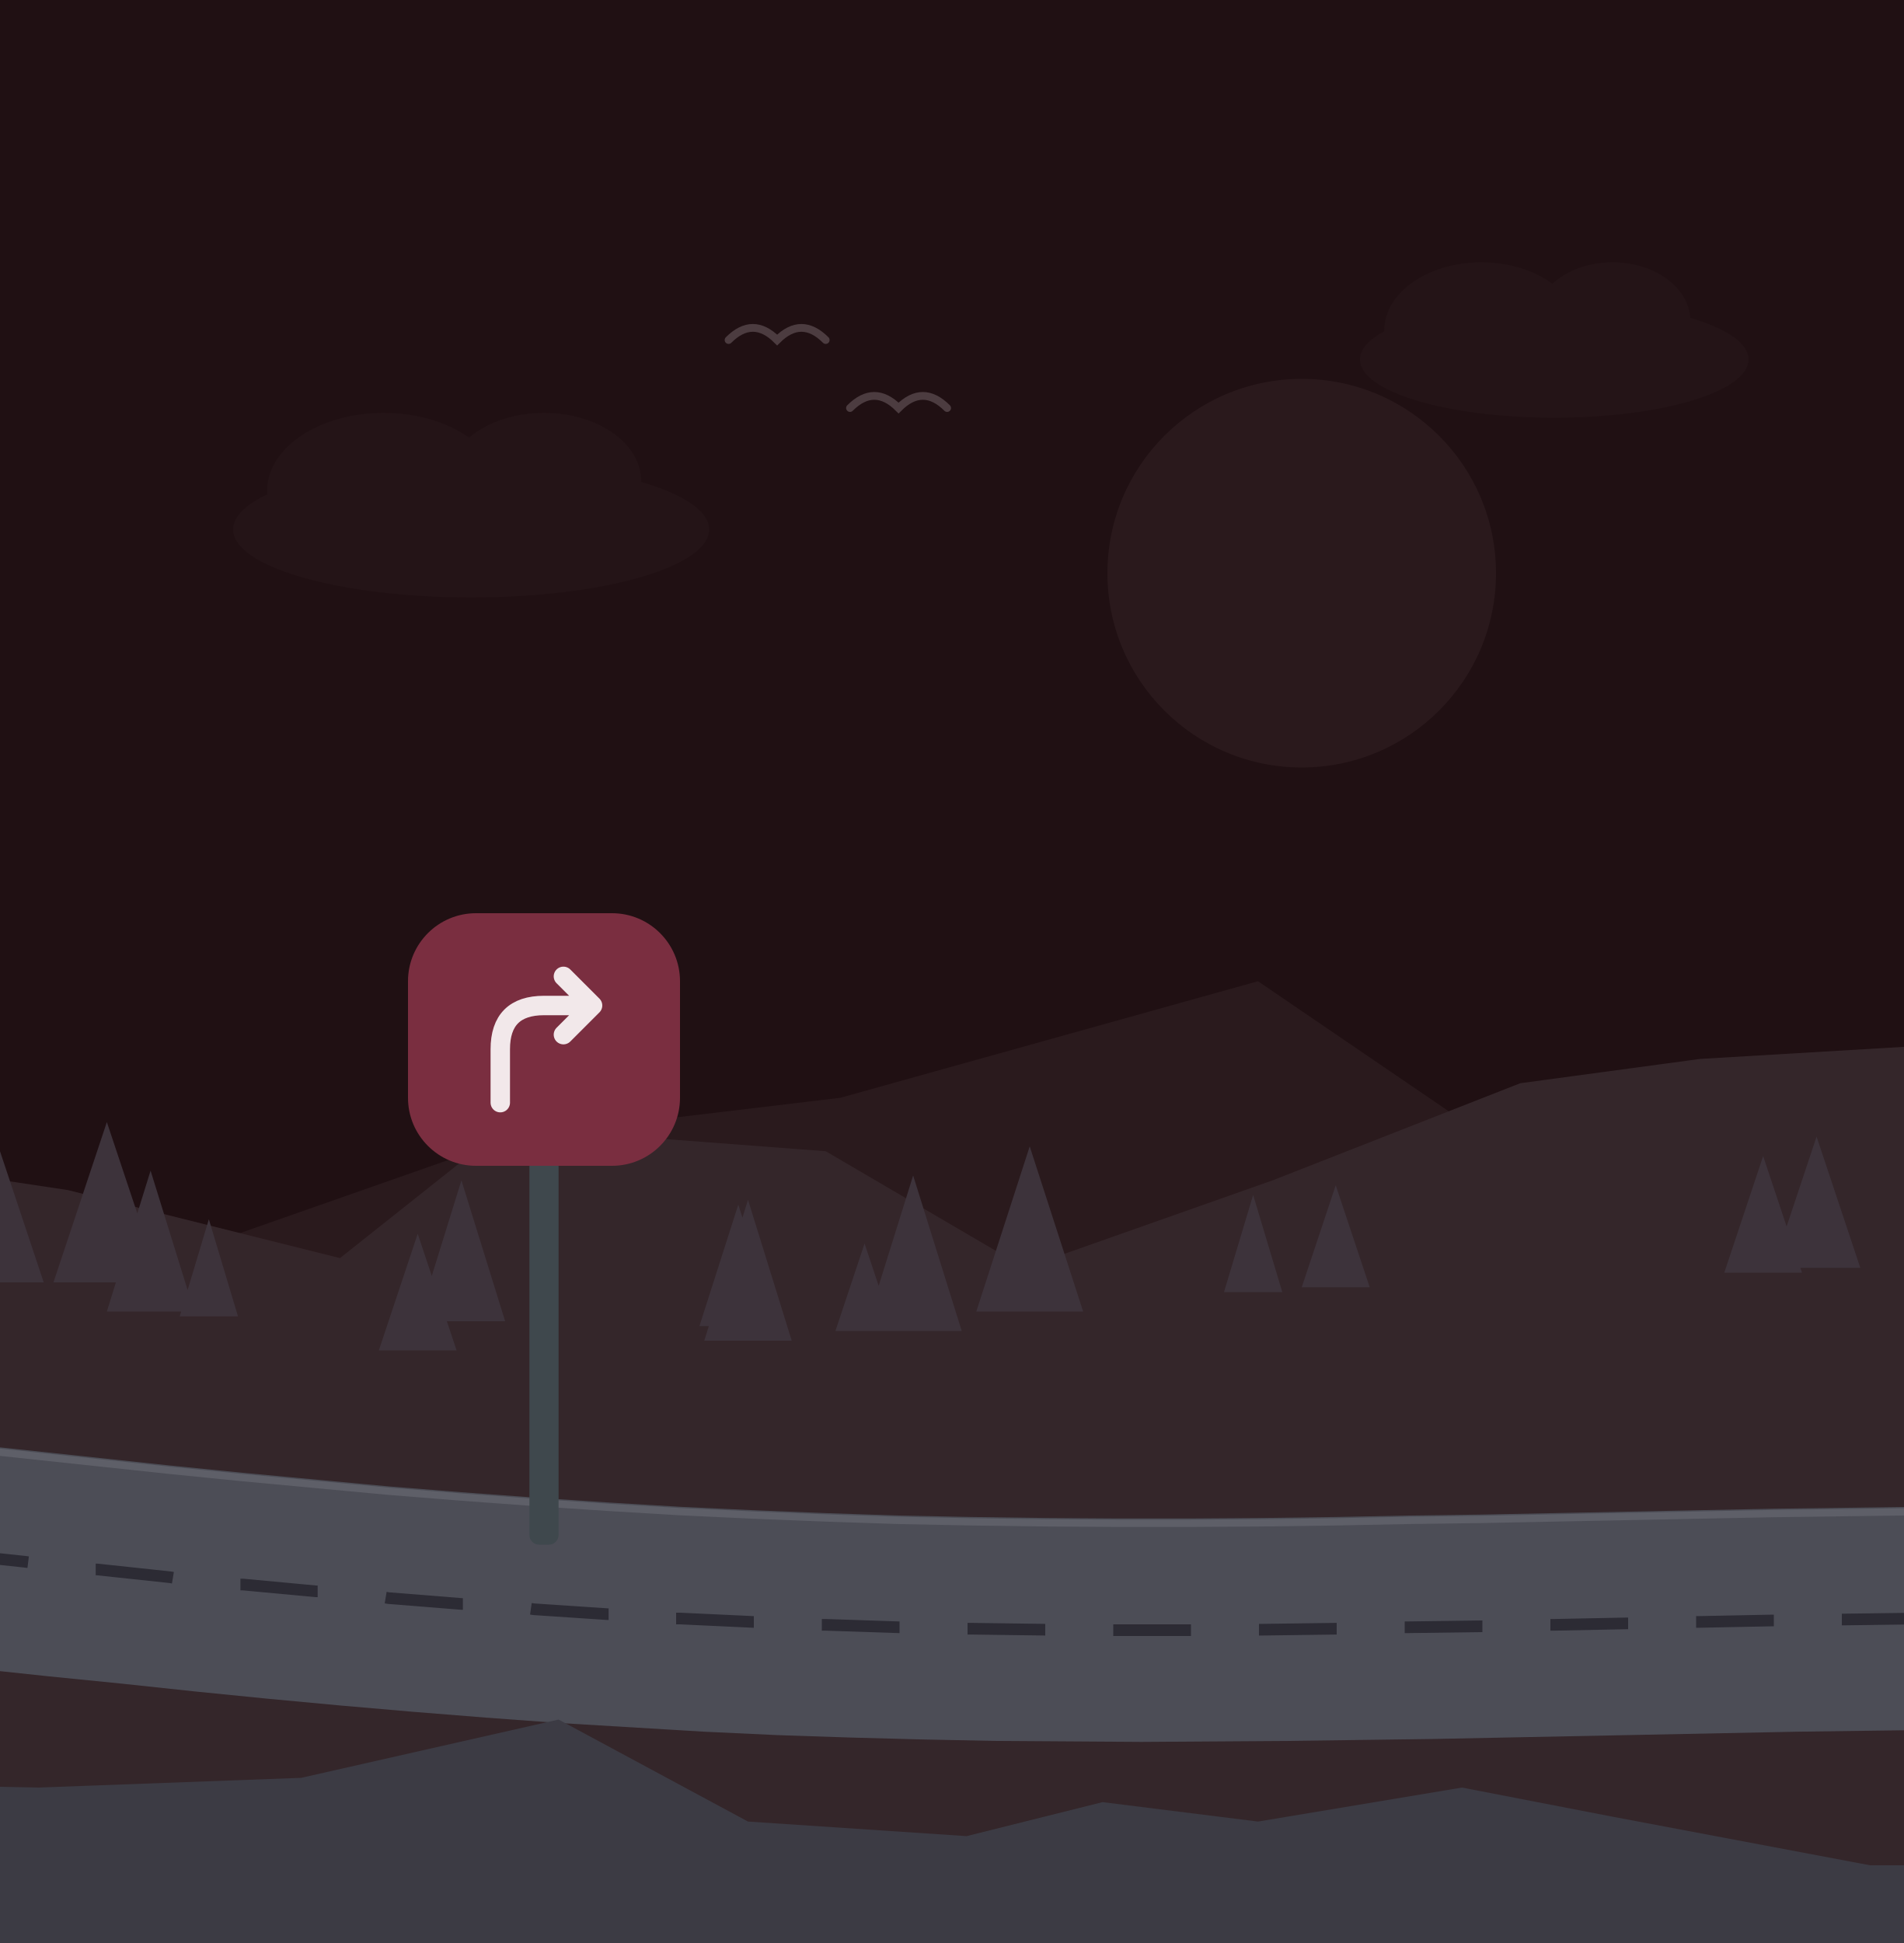
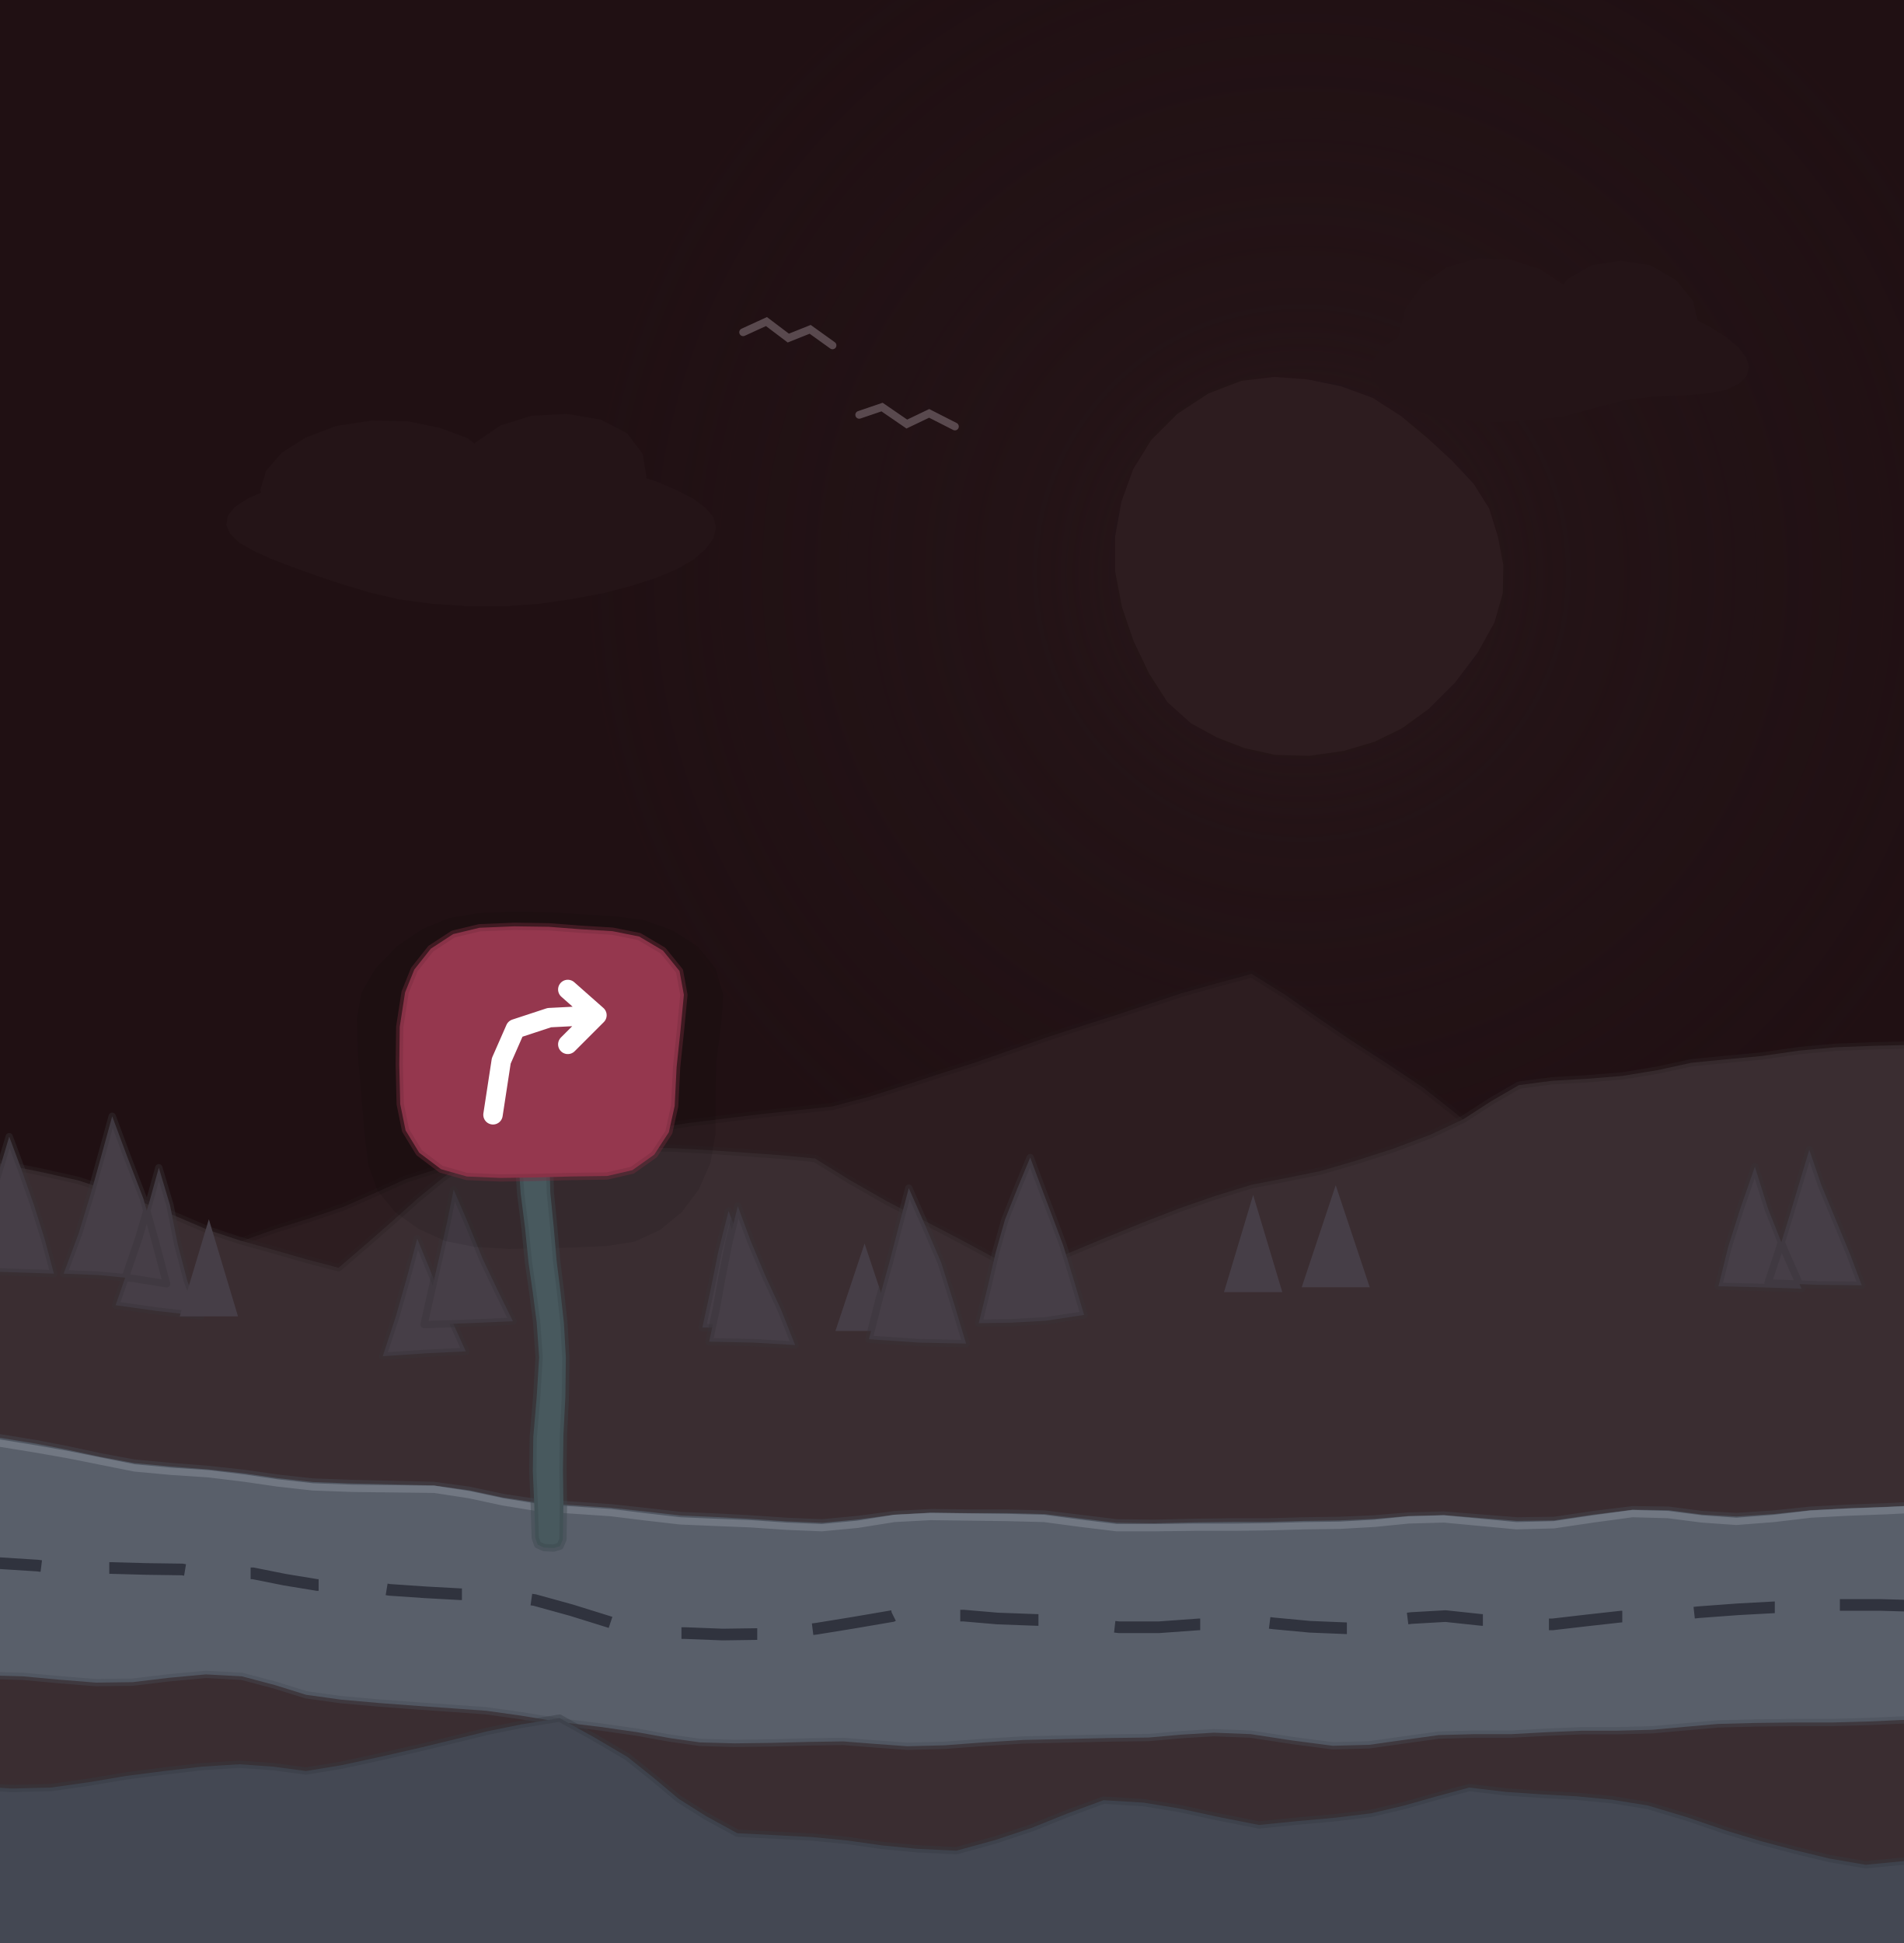
<svg xmlns="http://www.w3.org/2000/svg" viewBox="0 0 392 400">
+   <defs>
+     <radialGradient id="g1" gradientUnits="userSpaceOnUse" cx="268.0" cy="118.0" r="150.0">
+       <stop offset="0" stop-color="#2A191C" stop-opacity="0.90" />
+       <stop offset="0.35" stop-color="#2A191C" stop-opacity="0.35" />
+       <stop offset="1" stop-color="#2A191C" stop-opacity="0.00" />
+     </radialGradient>
+   </defs>
  <g>
    <path d="M0 0H1950V400H0Z" fill="#201013" />
-     <path d="M48 109A49 14 0 1 0 146 109A49 14 0 1 0 48 109ZM55 101A24 16 0 1 0 103 101A24 16 0 1 0 55 101ZM92 99A20 14 0 1 0 132 99A20 14 0 1 0 92 99ZM280 74A40 12 0 1 0 360 74A40 12 0 1 0 280 74ZM285 68A20 14 0 1 0 325 68A20 14 0 1 0 285 68ZM316 66A16 12 0 1 0 348 66A16 12 0 1 0 316 66Z" fill="#241417" />
-     <path d="M-12 240.3L49 254L106 234L173 226L259 202L303 232L369 236L404 226.8L404 420L-12 420Z" fill="#2A1A1D" />
-     <path d="M-12 241.1L14 245L70 259L104 232L170 237L211 261L262 243L313 223L350 218L404 214.8L404 420L-12 420Z" fill="#34262A" />
-     <path d="M178 256L184 274H172ZM275 244L282 265H268ZM22 231L33 264H11ZM363 238L371 262H355ZM0 237L9 264H-9ZM86 254L94 278H78ZM152 248L160 273H144ZM31 241L40 270H22ZM374 234L383 261H365ZM212 236L223 270H201ZM258 246L264 266H252ZM95 243L104 272H86ZM188 242L198 274H178ZM43 251L49 271H37ZM154 247L163 276H145Z" fill="#3D333B" />
-     <path d="M150 70q5-5 10 0q5-5 10 0M175 84q5-5 10 0q5-5 10 0" fill="none" stroke="#4C3C40" stroke-width="1.6" stroke-linecap="round" />
-     <path d="M-12 296.7L-10 296.9L5 298.5L20 300.1L35 301.7L50 303.2L65 304.6L80 306L95 307.2L110 308.3L125 309.3L140 310.2L155 310.9L170 311.5L185 312L200 312.3L215 312.5L230 312.6L245 312.6L260 312.5L275 312.3L290 312L305 311.8L320 311.5L335 311.2L350 310.9L365 310.6L380 310.4L395 310.2L404 310.1L404 356.1L400 356.1L385 356.3L370 356.5L355 356.8L340 357.1L325 357.4L310 357.7L295 358L280 358.2L265 358.4L250 358.5L235 358.6L220 358.5L205 358.4L190 358.1L175 357.7L160 357.2L145 356.5L130 355.6L115 354.7L100 353.6L85 352.4L70 351.1L55 349.7L40 348.2L25 346.6L10 345.1L-5 343.5L-12 342.8Z" fill="#4C4D56" />
-     <path d="M-25 296.4L-10 297.9L5 299.5L20 301.1L35 302.7L50 304.2L65 305.6L80 307L95 308.2L110 309.3L125 310.3L140 311.2L155 311.9L170 312.5L185 313L200 313.3L215 313.5L230 313.6L245 313.6L260 313.5L275 313.3L290 313L305 312.8L320 312.5L335 312.2L350 311.9L365 311.6L380 311.4L395 311.2L410 311" fill="none" stroke="#5E5F68" stroke-width="1.5" />
-     <path d="M-10.2 319.9L-10 319.9L5 321.5L5.8 321.6M19.7 323.1L20 323.1L35 324.7L35.6 324.8M49.5 326.2L50 326.2L65 327.6L65.4 327.6M79.4 328.9L80 329L95 330.2L95.3 330.2M109.3 331.2L110 331.3L125 332.3L125.3 332.3M139.2 333.2L140 333.2L155 333.9L155.2 333.9M169.2 334.5L170 334.5L185 335L185.2 335M199.2 335.3L200 335.3L215 335.5L215.2 335.5M229.2 335.6L230 335.6L245 335.6L245.2 335.6M259.2 335.5L260 335.5L275 335.3L275.2 335.3M289.2 335L290 335L305 334.8L305.2 334.8M319.2 334.5L320 334.5L335 334.2L335.2 334.2M349.2 333.9L350 333.9L365 333.6L365.2 333.6M379.2 333.4L380 333.4L395 333.2L395.2 333.2" fill="none" stroke="#2C2B34" stroke-width="2.4" />
-     <path d="M228 118A40 40 0 1 0 308 118A40 40 0 1 0 228 118Z" fill="#2A191C" />
+     <path d="M118.3 118.8L118.9 127.1L119.4 134.6L120 141.2L121.1 147.5L122.8 154.1L124.7 161.2L126.9 168.5L129.5 175.3L132 181.9L134.4 188.4L137.7 194.5L141.5 200.1L144.9 205.6L147.8 211.1L151.2 216.3L155.7 221.3L160.4 226L165.1 230.4L170.1 234.9L175.8 239.7L181.9 244.2L188.4 248L194.7 251.3L200.8 254.1L206.9 256.4L213.6 258.5L220.7 260.3L228 261.8L234.9 263.2L241.4 264.5L247.8 265.6L254.3 266.7L261.3 267.8L268.5 268.8L275.5 269.2L282.1 269L288.5 268.1L295.2 267.1L302.2 265.8L309.3 264.1L316.2 262L322.4 259.9L327.9 257.7L333.4 255L339.3 251.9L345.1 248.3L351 244.1L356.8 239.7L362.2 235.3L367.3 230.7L372.1 225.2L376.6 219L381 212.8L385.6 206.9L389.9 200.8L394.1 194.4L398 188.2L401.8 182.4L405.3 176.8L408.5 171.1L411.1 165.4L413.2 159.9L415 154.1L416.6 147.6L417.9 140.3L418.4 133.1L418.4 126.2L418.3 119.2L417.7 112.2L416.7 105.8L415.7 99.8L414.8 93.4L413.8 86.1L412.4 78.6L410.4 71.4L408.1 64.5L405.5 57.8L402.5 51.4L399 45.5L394.6 39.9L390 34.2L385.6 28.2L381.3 22.2L376.5 16.2L371.6 10.3L367.2 4.6L362.9 -0.7L358 -4.9L352.6 -8.5L347.4 -12.6L342.2 -17L336.5 -20.2L329.9 -22L322.9 -23.3L316.2 -25.1L309.3 -27.2L302 -28.8L294.7 -29.9L287.9 -31.2L281.3 -32.7L274.4 -33.3L267.5 -32.8L260.7 -31.9L253.8 -30.7L246.6 -29.1L239.1 -27.1L232 -25.3L225.3 -24.1L218.9 -23.2L212.8 -22L206.5 -20L200.3 -17.8L194.4 -15.4L189.1 -12.3L183.8 -7.9L178.1 -2.7L172.4 2.7L167.5 7.9L163.1 13L158.5 17.7L153.7 22.2L149.5 26.9L146 31.7L142.6 37.1L139.1 43L136.1 49.3L133.3 55.8L130.6 62.4L127.9 69.4L125.7 76.2L123.8 83.1L122 90.1L120.4 96.8L119 103.6L118.2 110.8L118.3 118.8Z" fill="url(#g1)" />
+     <path d="M46.6 108.1L47.4 109.9L49.2 111.7L52 113.3L55.7 115L60.1 116.7L65.1 118.5L70.5 120.3L76.2 122L82.2 123.4L88.9 124.3L96.4 124.8L104 124.8L111.1 124.3L117.9 123.3L124.3 122.1L130 120.6L135 119L139.3 117.2L142.8 115.2L145.3 113L146.9 110.8L147.4 108.6L146.9 106.5L145.3 104.6L142.8 102.7L139.3 100.9L135.1 99.1L130.3 97.6L124.7 96.6L118.2 95.9L111.3 95.6L104.5 95.4L97.9 95.8L91.1 96.3L83.9 96.6L76.9 97.1L70.3 97.7L64.3 98.6L58.9 99.7L54.4 101.1L50.9 102.7L48.3 104.4L46.9 106.2L46.6 108.1ZM53.6 100.8L54.7 104.7L58.1 108.4L63.1 111.8L69 114.7L75.2 116.6L81.6 117.2L88.1 116.1L94.1 113.4L98.8 109.6L101.9 105.2L103.2 100.9L102.6 96.8L100.2 93.2L96.2 90.2L90.6 88.1L83.8 86.7L76.4 86.6L69.2 87.7L62.9 90.1L58 93.2L54.8 96.9L53.6 100.8ZM92.6 99.6L93.3 103.9L96.4 107.9L101.6 111L108.1 112.8L115.4 112.7L122.3 110.9L127.8 107.5L131.5 103L133.1 98.2L132.3 93.4L129.1 89.2L123.7 86.4L116.7 85.2L109.4 85.6L103 87.6L97.9 91.1L94.3 95.3L92.6 99.6ZM282 75.4L282.3 77.5L283.7 79.6L286.4 81.9L290.1 84L294.9 85.7L300.6 86.6L307.6 86.9L315.1 86.6L322 85.7L328.3 84L334.4 82.4L340.7 81.6L346.6 81.4L351.5 81L355.3 80.3L358 79L359.6 77.4L360.1 75.5L359.5 73.6L357.9 71.5L355.4 69.4L351.9 67.2L347.6 65L342.3 63.2L336 62.3L329.2 62.1L322.3 62.2L315.4 62.4L309 63L303 64L297.3 65.3L292.4 67.1L288.3 69.1L285.1 71.3L283 73.4L282 75.4ZM287.9 69.2L288.6 74.3L291.3 78.9L296.1 82.3L302.6 83.7L310.2 83L317.1 80.6L322.4 76.8L325.8 72.4L327.2 67.8L326.1 63.3L322.5 59L317.1 55.4L310.8 53.4L304.2 53.2L297.9 55L292.8 58.6L289.3 63.7L287.9 69.2ZM318.3 66.4L319.4 70.9L322.7 74.3L327.7 76.1L333.5 76.1L339.6 75L344.9 73.3L348.3 70.4L349.6 66.5L348.6 62L345.1 57.7L339.8 54.6L333.6 53.7L327.7 54.6L322.8 57.4L319.5 61.6L318.3 66.4Z" fill="#241417" />
+     <path d="M-13.5 235.8L-11.3 236.2L-3.9 238.3L3.3 240.4L10.2 242.3L17 244.3L23.8 246.5L30.5 248.7L36.7 251.3L42.9 253.7L49.5 255.6L56.8 253L63.8 250.8L70.6 248.5L77.2 245.6L83.4 242.8L89.9 240.7L96.8 238.8L103.8 236.5L111.5 235.5L119.8 234.6L127.7 233.5L134.8 232.3L141.7 231.2L149 230.3L156.4 229.4L163.8 228.6L171.3 227.8L178.9 225.8L186.4 223.4L193.7 221L200.9 218.7L208.3 216.1L215.7 213.5L222.8 211.2L229.7 209L236.6 206.7L243.2 204.5L250.3 202.5L257.7 200.5L264.6 204.8L271 209.3L277.9 214L285.5 218.9L293 223.9L299.7 229.2L305.2 233.9L310.7 233.7L316.9 234.2L323.5 235.4L330.4 236.6L337.7 237.2L345.3 237.2L352.8 237L360.1 237.5L367.4 238.5L374.5 236.9L381.3 235L387.9 233L395.2 230.8L403.2 228.4L405.5 227.7L405.5 417.9L404 417.6L397.1 417.5L389.5 418.1L381.9 418.7L374.9 419.3L368 420.3L360.9 421.3L353 421.9L344.9 421.8L337.3 421.7L330.7 422L324.8 422.9L318.7 423.4L311.9 423.4L304.5 423.4L297.4 423.3L290.6 422.9L283.2 422L275.5 421.4L267.9 421.2L260.7 421L253.2 420.8L245.1 421.2L237.1 422.1L229.7 422.6L223.1 422.7L216.8 422.9L210.2 423.1L203.1 423.1L195.6 423.2L188.3 423.3L181.6 422.7L175.2 421.6L168.7 420.9L162.2 421.2L155.9 421.9L149.3 422.2L142.3 421.6L135.5 420.3L128.8 419.3L121.8 418.9L114.5 418.5L107.5 418.1L101 418.1L94.4 418.7L87.4 419.3L80.1 420L72.7 420.8L65.3 421.6L58 422.2L51 422.4L44 422.4L37 422.1L30 421.6L23.5 421L17.2 420.1L10.8 419.3L4.2 418.9L-2.5 419L-9.2 419L-13.5 418.9Z" fill="#2D1D20" stroke="#24171A" stroke-width="1.5" stroke-linejoin="round" stroke-opacity="0.4" />
+     <path d="M-13.5 236.9L-7.5 237.9L0.7 239.7L8.5 241.3L16.1 243L23.1 245.3L30 247.8L36.5 250.5L42.8 253.2L49.5 255.4L56.3 257.3L62.9 259.2L69.7 261L75.4 256.1L81 251.2L85.9 246.8L90.9 242.7L96.3 238.7L101.9 234.5L109.2 235L117.3 235.5L125.3 235.9L132.3 236.2L139.1 236.4L146.2 236.8L153.4 237.3L160.5 237.8L167.8 238.5L174.9 242.9L182.6 247.3L190.3 251.3L197.4 255L203.9 258.5L210.6 262.2L218.5 258.6L226.9 255.1L235 251.8L242.7 248.8L250.2 246.2L257.7 243.9L264.9 242.5L271.8 241.1L279 239L286.8 236.5L294.5 233.6L301.3 230.4L307 226.7L312.7 223.4L319.5 222.5L326.6 222.1L334 221.5L341.3 220.3L348.2 218.8L355.2 218.1L362.7 217.4L370.3 216.3L377.9 215.6L385.7 215.3L394.2 215.1L402.9 214.5L405.5 214.4L405.5 417.9L404 417.6L397.1 417.5L389.5 418.1L381.9 418.7L374.9 419.3L368 420.3L360.9 421.3L353 421.9L344.9 421.8L337.3 421.7L330.7 422L324.8 422.9L318.7 423.4L311.9 423.4L304.5 423.4L297.4 423.3L290.6 422.9L283.2 422L275.5 421.4L267.9 421.2L260.7 421L253.2 420.8L245.1 421.2L237.1 422.1L229.7 422.6L223.1 422.7L216.8 422.9L210.2 423.1L203.1 423.1L195.6 423.2L188.3 423.3L181.6 422.7L175.2 421.6L168.7 420.9L162.2 421.2L155.9 421.9L149.3 422.2L142.3 421.6L135.5 420.3L128.8 419.3L121.8 418.9L114.5 418.5L107.5 418.1L101 418.1L94.4 418.7L87.4 419.3L80.1 420L72.7 420.8L65.3 421.6L58 422.2L51 422.4L44 422.4L37 422.1L30 421.6L23.5 421L17.2 420.1L10.8 419.3L4.2 418.9L-2.5 419L-9.2 419L-13.5 418.9Z" fill="#3A2D31" stroke="#2E2427" stroke-width="1.5" stroke-linejoin="round" stroke-opacity="0.4" />
+     <path d="M178 256L184 274H172ZM275 244L282 265H268Z" fill="#463E47" />
+     <path d="M23.1 229.8L26.3 238.4L29.5 246.7L32 255.6L34.3 264.3L27.5 263.2L20.4 262.5L13.1 262.2L16.2 253.9L18.7 245.7L20.9 237.8ZM361.3 240.2L364 248.8L367.4 257.4L370.9 265.3L361.9 265L353.8 264.8L355.8 256.7L358.4 248.5ZM1.9 234L4.5 241L7 248.1L9.2 255.1L11.1 262.2L2.1 261.9L-7.3 261.6L-4.6 254.3L-2.2 247.5L-0.1 240.7ZM85.9 255L89.1 262.8L92.5 270.7L95.9 278.2L87.7 278.6L78.8 279.2L81.5 271L83.8 262.9ZM150 249.3L153.2 257.7L156.9 265.6L160.6 273.7L152.9 273.3L144.6 273.3L146.3 265.5L147.9 257.6ZM32.7 240.4L35 248.1L36.6 256.2L38.6 263.8L41.3 270.9L32.4 269.9L23.8 268.7L26.2 261.8L28.6 254.8L30.7 247.6ZM372.5 236.7L375 244L378 251.2L380.9 258.2L383.3 264.6L374.2 264.5L364 264.1L366.2 257.5L368.3 250.7L370.4 243.7ZM212.1 238.3L214.3 244.2L216.5 250L218.9 256.4L221.1 263.6L223.2 270.7L215.3 271.9L208.2 272.3L201.5 272.4L203.3 265.1L205 257.8L206.9 251.1L209.4 244.8Z" fill="#463E47" stroke="#383239" stroke-width="1.5" stroke-linejoin="round" stroke-opacity="0.4" />
+     <path d="M258 246L264 266H252Z" fill="#463E47" />
+     <path d="M93.4 244.9L96.5 252.1L99.4 259.2L102.5 265.7L105.6 272L96.5 272.4L87.3 272.7L88.9 265.5L90.5 258.5L92 251.8ZM187.1 244.6L190.5 252.3L193.8 260L196.4 268.3L198.9 276.6L189.2 276.4L178.9 275.7L180.9 267.8L183.1 259.9L185.1 252.2Z" fill="#463E47" stroke="#383239" stroke-width="1.5" stroke-linejoin="round" stroke-opacity="0.4" />
+     <path d="M43 251L49 271H37Z" fill="#463E47" />
+     <path d="M151.9 248.3L154.6 255.6L157.6 262.7L160.8 269.6L163.7 276.9L155.1 276.4L146 276.2L147.5 269.3L148.7 262.6L150.1 255.6Z" fill="#463E47" stroke="#383239" stroke-width="1.5" stroke-linejoin="round" stroke-opacity="0.4" />
+     <path d="M153 68.4L157.8 66.2L162.3 69.6L166.8 67.8L171.4 71.1M176.9 85.4L181.6 83.8L186.7 87.3L191.3 85.1L196.6 87.8" fill="none" stroke="#59494E" stroke-width="1.6" stroke-linecap="round" />
+     <path d="M-13.5 293.8L-7.7 294.5L0 296L7.4 297.2L14.1 298.5L20.6 299.9L27.6 301.2L35.1 301.9L42.8 302.5L50.1 303.3L57.1 304.3L64.4 305.1L72.5 305.4L81.2 305.6L89.3 305.8L96.6 306.8L103.6 308.3L111 309.4L118.4 309.9L125.8 310.4L133.2 311.2L140.2 312L147.3 312.3L154.6 312.7L162 313.2L169.3 313.5L176.7 312.8L184.3 311.8L191.8 311.4L199.5 311.5L207.4 311.5L215.1 311.7L222.5 312.6L229.9 313.5L237.6 313.6L246 313.4L254.1 313.3L261.3 313.3L268.5 313.1L275.8 313L282.8 312.7L289.9 312.1L297.2 311.9L304.7 312.5L312.3 313.1L320 313L328.1 311.8L336.2 310.8L343.5 310.9L350.4 311.8L357.5 312.2L365.1 311.7L372.8 310.9L380.3 310.5L388.4 310.2L396.5 309.8L403.9 309.6L405.5 309.6L405.5 354.4L405.2 354.4L398.1 353.9L391.3 354.1L384.7 354.4L377.4 354.6L369.4 354.6L361.3 354.7L353.7 354.9L346.9 355.5L340.2 356.1L332.8 356.3L325.6 356.3L318.5 356.6L311.2 357L303.6 357L296.2 357.2L289 358.2L281.9 359.2L274.4 359.4L266 358.3L257.5 357L249.9 356.7L243.3 357.1L236.5 357.7L228.4 357.8L219.4 358L210.7 358.2L202.5 358.7L194.5 359.3L186.8 359.5L180 359L173.6 358.5L166.6 358.6L158.9 358.8L151.2 358.9L144.1 358.7L137.8 357.8L131.2 356.6L123.5 355.5L115.2 354.5L107.3 353.2L100.2 352.2L93.3 351.7L86.1 351.2L78.1 350.6L70.2 349.9L63 348.9L56.6 346.9L49.8 345.1L42.4 344.7L34.8 345.4L27.3 346.3L19.8 346.4L12.3 345.8L4.7 345.1L-2.6 344.9L-10.2 344.4L-13.5 343.8Z" fill="#595F6A" stroke="#474C55" stroke-width="1.5" stroke-linejoin="round" stroke-opacity="0.4" />
+     <path d="M-15.7 294.6L-7.7 295.6L0 297.1L7.4 298.3L14.2 299.5L20.7 300.8L27.7 302.2L35.3 302.9L42.9 303.4L50.3 304.3L57.2 305.3L64.4 306.1L72.6 306.4L81.3 306.5L89.4 306.6L96.6 307.7L103.6 309.2L111 310.4L118.4 310.9L125.8 311.4L133.1 312.3L140.1 313.1L147.2 313.4L154.6 313.7L161.9 314.2L169.2 314.5L176.6 313.8L184.1 312.6L191.6 312.2L199.3 312.3L207.3 312.4L215 312.6L222.5 313.6L229.9 314.5L237.7 314.5L246.1 314.4L254.2 314.4L261.4 314.3L268.7 314.1L275.9 314L283 313.6L290 312.9L297.3 312.7L304.8 313.4L312.2 314.1L319.9 313.9L328 312.7L336.1 311.6L343.4 311.8L350.4 312.7L357.5 313.2L365.2 312.6L372.8 311.7L380.4 311.3L388.4 311L396.4 310.6L403.8 310.5L410.1 310.4" fill="none" stroke="#717782" stroke-width="1.5" />
+     <path d="M-9.3 321.3L-9 321.3L-0.2 321.8L7.7 322.3L8.5 322.4M22.5 322.8L22.8 322.8L30.2 323L37.5 323.1L38.1 323.2M51.6 323.9L52.1 323.9L58.6 325.2L65.3 326.3L65.6 326.3M79.6 327.2L80.2 327.3L87.5 327.8L94.8 328.2L95.1 328.2M109.4 329.3L110.1 329.4L117.7 331.5L125.4 333.9L125.7 334M140.3 336.2L141.1 336.2L148.8 336.5L155.8 336.4L155.9 336.4M167.3 335.4L168.1 335.3L175.5 334.1L183.7 332.7L183.9 332.6M197.7 332.6L198.4 332.6L205.4 333.2L213.6 333.5L213.8 333.5M229.5 334.9L230.4 335L238.6 335L246.9 334.4L247.1 334.4M261.4 334.1L262.2 334.2L269.7 334.9L277.1 335.2L277.3 335.2M289.8 333.2L290.6 333.1L297.6 332.7L305.1 333.5L305.3 333.5M318.9 334.4L319.7 334.4L326.6 333.6L333.8 332.8L334 332.8M348.8 332L349.7 331.9L357.8 331.3L365.2 330.9L365.4 330.9M378.8 330.4L379.6 330.4L387 330.4L394 330.6L394.2 330.6" fill="none" stroke="#30333E" stroke-width="2.4" />
+     <path d="M229.6 117.7L231 125L233.4 132L236.6 138.7L240.4 144.6L245.2 148.9L250.5 151.8L256.2 154L262.5 155.4L269.5 155.6L276.6 154.6L283 152.7L288.7 149.9L294.2 145.9L299.5 140.6L304.2 134.4L307.7 128.1L309.4 122.1L309.5 116.3L308.4 110.5L306.6 104.7L303.4 99.6L298.9 94.8L293.9 90.2L288.5 85.7L282.6 81.9L276 79.5L269.1 78.1L262.3 77.6L255.6 78.4L248.8 81L242.4 85.2L237 90.6L233.3 96.6L230.9 103.2L229.6 110.4L229.6 117.7Z" fill="#2D1C1F" />
    <g transform="translate(112 214)">
-       <path d="M-1 20H1A2 2 0 0 1 3 22V102A2 2 0 0 1 1 104H-1A2 2 0 0 1-3 102V22A2 2 0 0 1-1 20Z" fill="#3F484D" />
-       <path d="M-14-26H14A14 14 0 0 1 28-12V12A14 14 0 0 1 14 26H-14A14 14 0 0 1-28 12V-12A14 14 0 0 1-14-26Z" fill="#7A2E40" />
-       <path d="M-9 13V2Q-9-7 0-7H10M4-13L10-7L4-1" fill="none" stroke="#F2E8EA" stroke-width="4" stroke-linecap="round" stroke-linejoin="round" />
+       <path d="M-13.1 -18.1L-5.9 -18.4L1.1 -18.2L7.4 -17.7L13.9 -17.2L19.9 -16.1L25.3 -13.3L28.6 -9L29.2 -3.6L28.3 3.8L27.8 11.7L27.6 19.6L26.2 25.3L23 30.2L18.3 33.5L12.7 34.8L5.7 35L-1.4 35.2L-8.3 35.4L-15.2 35L-21 33.5L-26 30L-29.2 25.1L-30.3 19.4L-30.6 11.3L-30.8 3.2L-30.5 -4.4L-28.5 -9.4L-24.4 -13.6L-19 -16.7L-13.1 -18.1ZM-13.2 -20.6L-6 -20.8L1.1 -20.7L7.4 -20.2L13.9 -19.8L21 -18.4L27.3 -15.1L31 -9.9L31.5 -3.5L30.4 4.1L30.1 11.8L29.9 19.6L28.4 26.1L24.6 31.8L19.2 35.7L12.7 37.2L5.8 37.4L-1.1 37.7L-8 37.8L-14.9 37.5L-21.7 35.6L-27.4 31.6L-31.2 26.1L-32.4 19.5L-32.8 11.4L-33.2 3.3L-33 -4.4L-30.9 -10.3L-26 -15.3L-20 -18.9L-13.2 -20.6ZM-13.3 -23L-6.1 -23.3L1 -23.2L7.5 -22.7L14.1 -22.3L20.5 -21.3L26.6 -18.7L31.4 -14.7L33.8 -9.4L33.7 -3.3L32.7 4.3L32.4 11.8L32.3 19.5L31.1 25.6L28.2 31.1L24 35.5L18.8 38.4L12.8 39.6L6 39.8L-0.8 40.1L-7.7 40.2L-14.6 39.9L-20.8 38.4L-26.5 35.4L-31 31.1L-33.6 25.7L-34.5 19.6L-35 11.5L-35.5 3.3L-35.5 -4.3L-34.1 -9.8L-30.3 -14.8L-25.2 -19L-19.6 -21.8L-13.3 -23ZM-13.7 -26L-6.5 -26.3L0.7 -26.2L7.5 -25.8L14.3 -25.4L20.5 -24.6L26.4 -22.5L31.6 -19.2L35.3 -14.7L36.9 -9.2L36.5 -3.3L35.5 4.3L35.3 11.9L35.3 19.5L34.3 25.3L31.9 30.8L28.4 35.5L23.9 39.2L18.7 41.6L13 42.5L6.3 42.8L-0.5 43L-7.3 43.1L-14.3 42.7L-20.3 41.5L-25.8 39L-30.7 35.5L-34.3 31.1L-36.2 25.7L-36.9 19.8L-37.6 11.6L-38.3 3.4L-38.5 -4.3L-37.6 -9.6L-34.7 -14.6L-30.3 -19.2L-25.1 -22.7L-19.6 -25L-13.7 -26Z" fill="#000000" fill-opacity="0.09" />
+       <path d="M-3.2 22.4L-1.1 22.4L0.5 23L1.1 24.4L1.3 31.5L2 38.6L2.6 45.6L3.4 52L4.1 58.4L4.5 65.5L4.4 73.5L4 81.4L3.9 88.6L4 95.8L3.9 102.9L3.3 104.3L2 104.7L0 104.6L-1.3 104L-1.8 102.6L-2 95.8L-2.3 88.8L-2.2 81.8L-1.5 73.6L-1 65.4L-1.5 58.3L-2.3 52.1L-3.2 45.8L-3.9 38.8L-4.8 31.7L-5.3 24.5L-4.7 23L-3.2 22.4Z" fill="#48595E" stroke="#3A474B" stroke-width="1.5" stroke-linejoin="round" stroke-opacity="0.4" />
+       <path d="M-13.3 -23L-6.1 -23.3L1 -23.2L7.5 -22.7L14.1 -22.3L19.6 -21.2L24.5 -18.3L27.9 -14.1L28.8 -9.2L28.1 -1.9L27.3 5.7L26.9 13.7L25.7 19.1L22.7 23.7L18.2 26.9L13 28.1L5.5 28.2L-2.1 28.4L-9 28.5L-15.9 28.2L-21.2 26.7L-25.7 23.3L-28.5 18.7L-29.6 13.3L-29.8 5.2L-29.7 -2.6L-28.6 -9.7L-26.7 -14.4L-23.3 -18.7L-18.7 -21.7L-13.3 -23Z" fill="#95374E" stroke="#772C3E" stroke-width="1.5" stroke-linejoin="round" stroke-opacity="0.4" />
+       <path d="M-10.5 15.5L-8.8 4.4L-5.9 -2.2L1.1 -4.5L10.9 -5M4.9 -10.3L10.9 -5L4.9 1" fill="none" stroke="#FFFFFF" stroke-width="4" stroke-linecap="round" stroke-linejoin="round" />
    </g>
-     <path d="M-12 367.6L8 368L62 366L115 354L154 375L199 378L227 371L259 375L301 368L332 374L385 384L404 384L404 420L-12 420Z" fill="#3C3B44" />
+     <path d="M-13.5 367L-5.9 367.7L2.5 368.2L10.5 368L18.3 366.9L26 365.6L33.8 364.6L41.5 363.7L49.3 363.2L56.3 363.7L63 364.6L70.3 363.4L78.6 361.6L86.9 359.7L93.9 358L100.4 356.4L107.3 355L115.2 353.7L122.4 357.7L129.2 361.7L134.7 366.1L139.7 370.3L145.4 373.9L151.8 377.4L159.6 377.8L167.3 378.2L174.5 378.9L181.5 379.9L188.7 380.6L196.9 381L204.9 378.8L212.4 376.3L219.6 373.4L227.2 370.6L235.4 371.1L242.8 372.3L250.6 374L259.2 375.7L267.2 374.9L275 374.2L282.3 373.3L289.1 371.7L295.8 369.8L302.5 368L310.1 368.9L317.4 369.4L324.6 369.8L331.9 370.5L339.3 371.7L347.3 374.1L355.5 376.9L362.8 379.1L369.6 380.9L376.6 382.6L384.1 383.9L391.3 383.2L398.4 382.8L405.1 383.2L405.5 383.2L405.5 417.9L404 417.6L397.1 417.5L389.5 418.1L381.9 418.7L374.9 419.3L368 420.3L360.9 421.3L353 421.9L344.9 421.8L337.3 421.7L330.7 422L324.8 422.9L318.7 423.4L311.9 423.4L304.5 423.4L297.4 423.3L290.6 422.9L283.2 422L275.5 421.4L267.9 421.2L260.7 421L253.2 420.8L245.1 421.2L237.1 422.1L229.7 422.6L223.1 422.7L216.8 422.9L210.2 423.1L203.1 423.1L195.6 423.2L188.3 423.3L181.6 422.7L175.2 421.6L168.7 420.9L162.2 421.2L155.9 421.9L149.3 422.2L142.3 421.6L135.5 420.3L128.8 419.3L121.8 418.9L114.5 418.5L107.5 418.1L101 418.1L94.4 418.7L87.4 419.3L80.1 420L72.7 420.8L65.3 421.6L58 422.2L51 422.4L44 422.4L37 422.1L30 421.6L23.5 421L17.2 420.1L10.8 419.3L4.2 418.9L-2.5 419L-9.2 419L-13.5 418.9Z" fill="#444853" stroke="#363A42" stroke-width="1.5" stroke-linejoin="round" stroke-opacity="0.4" />
  </g>
</svg>
